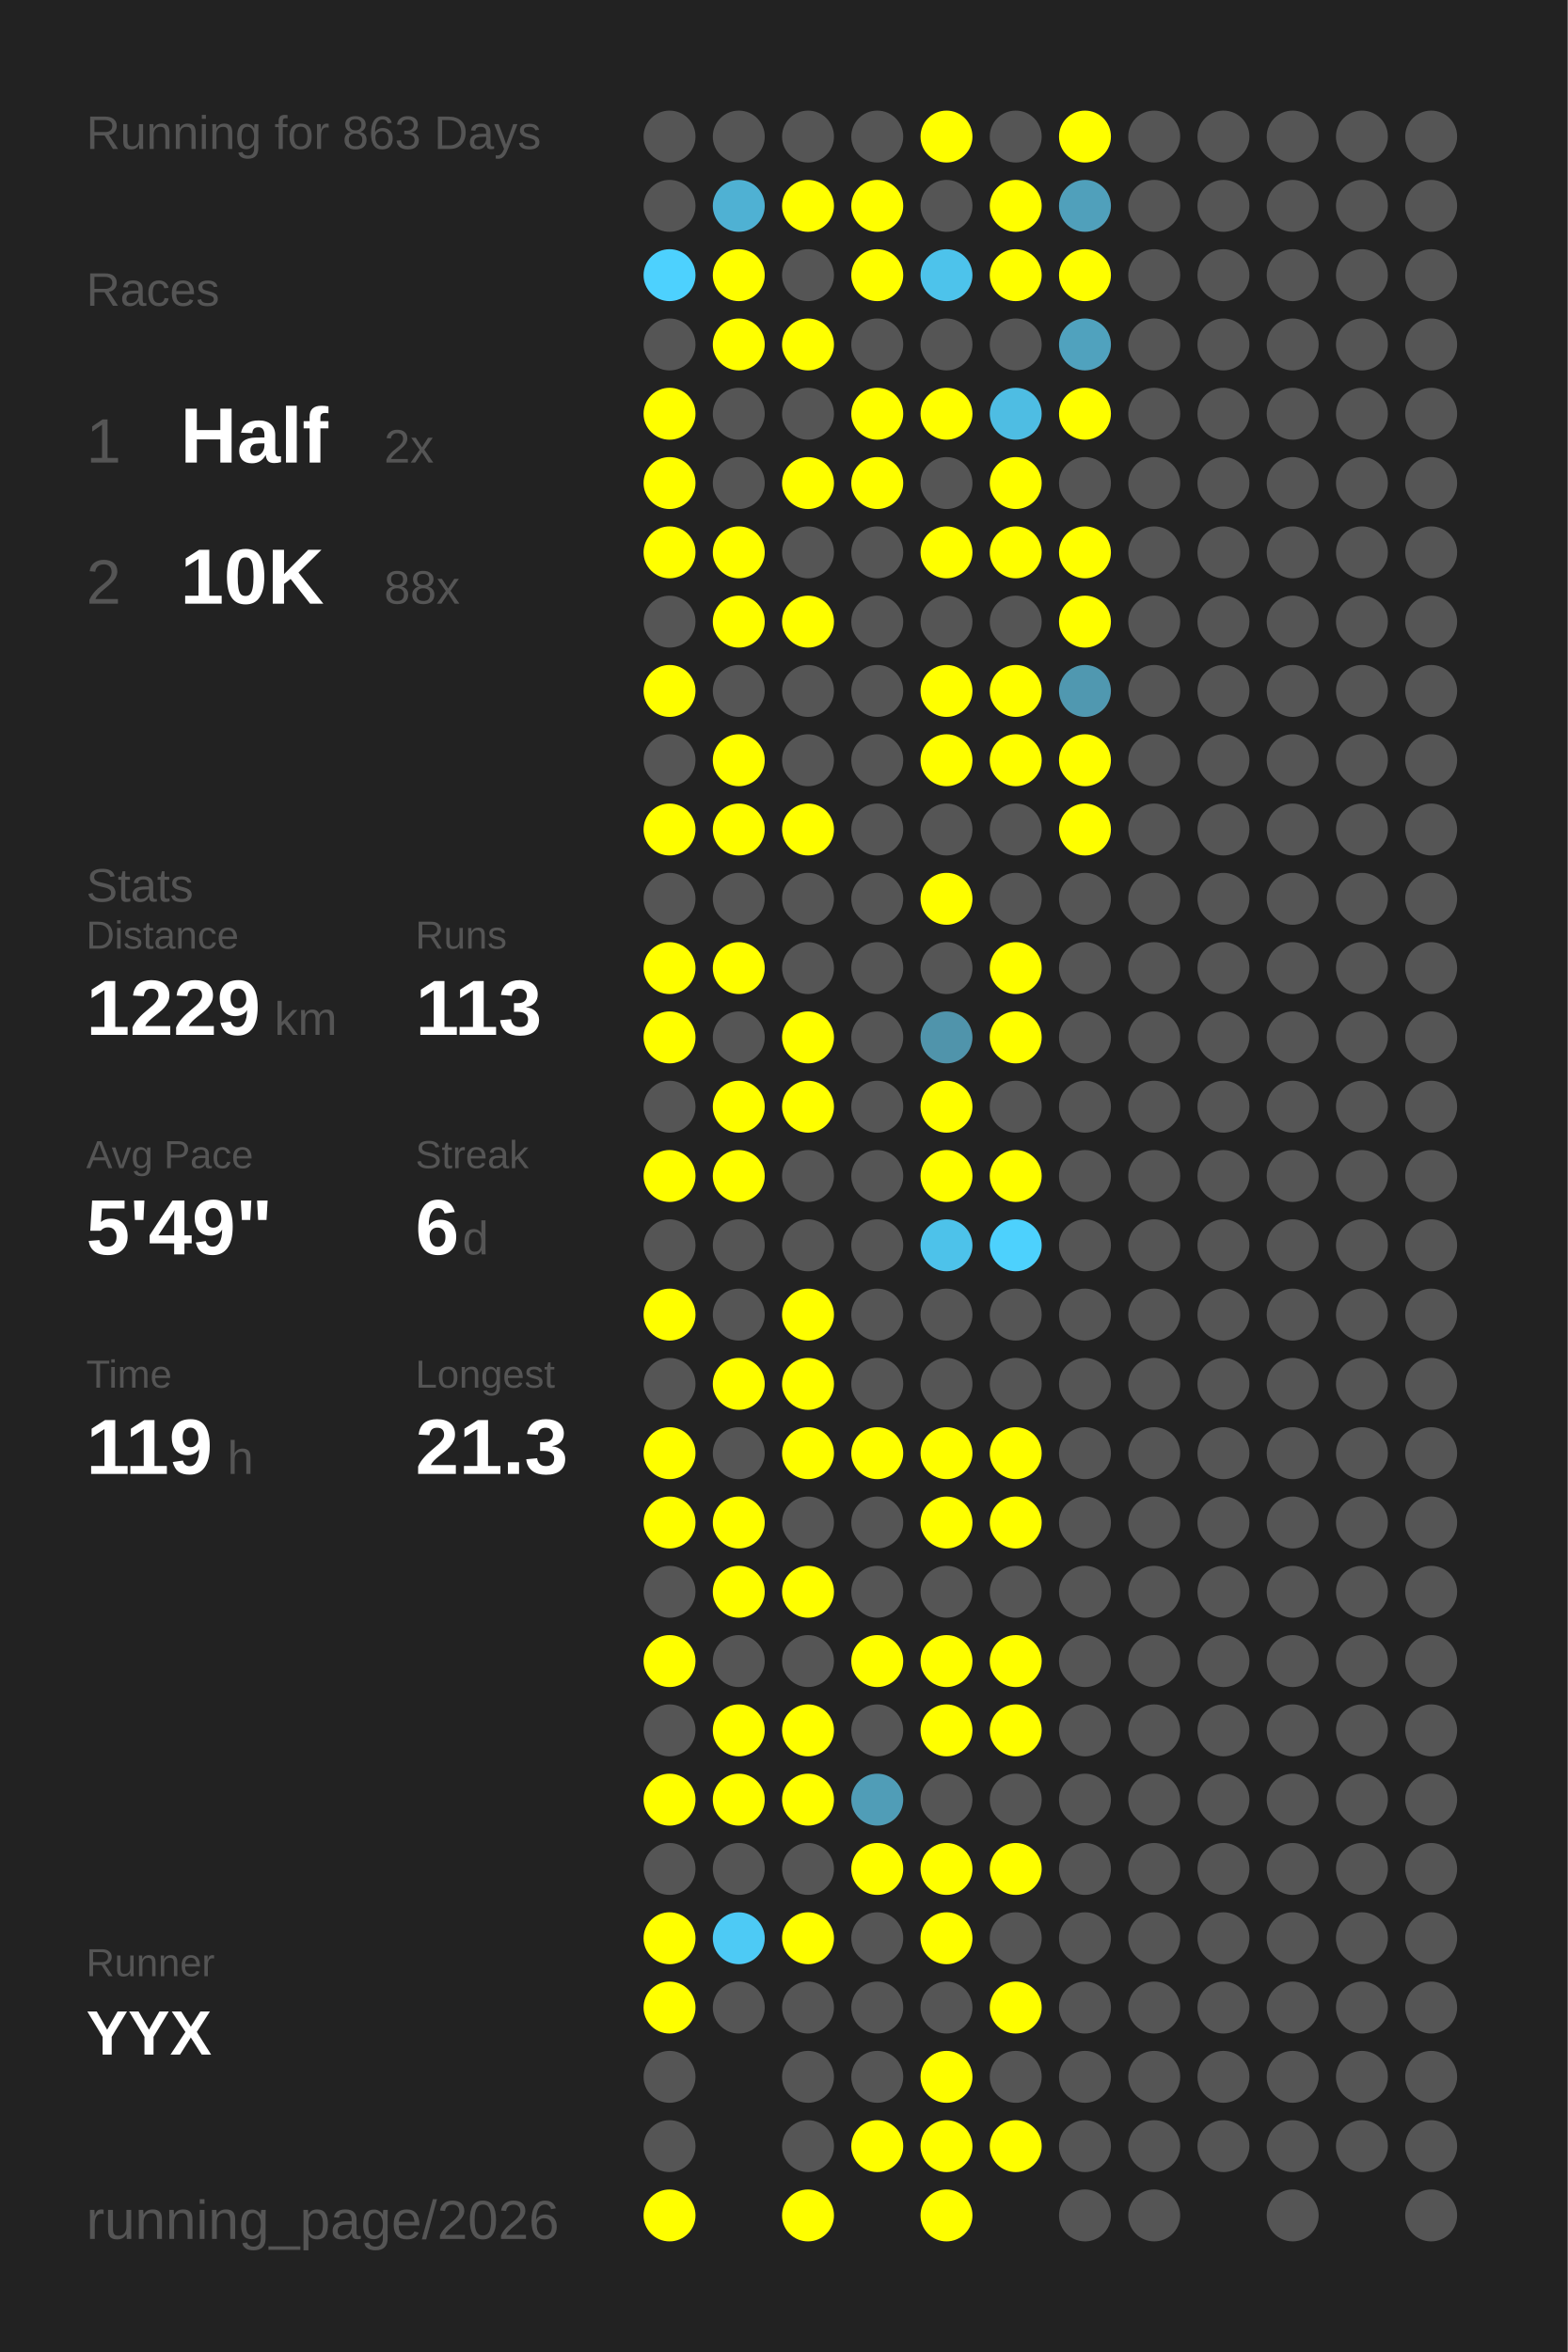
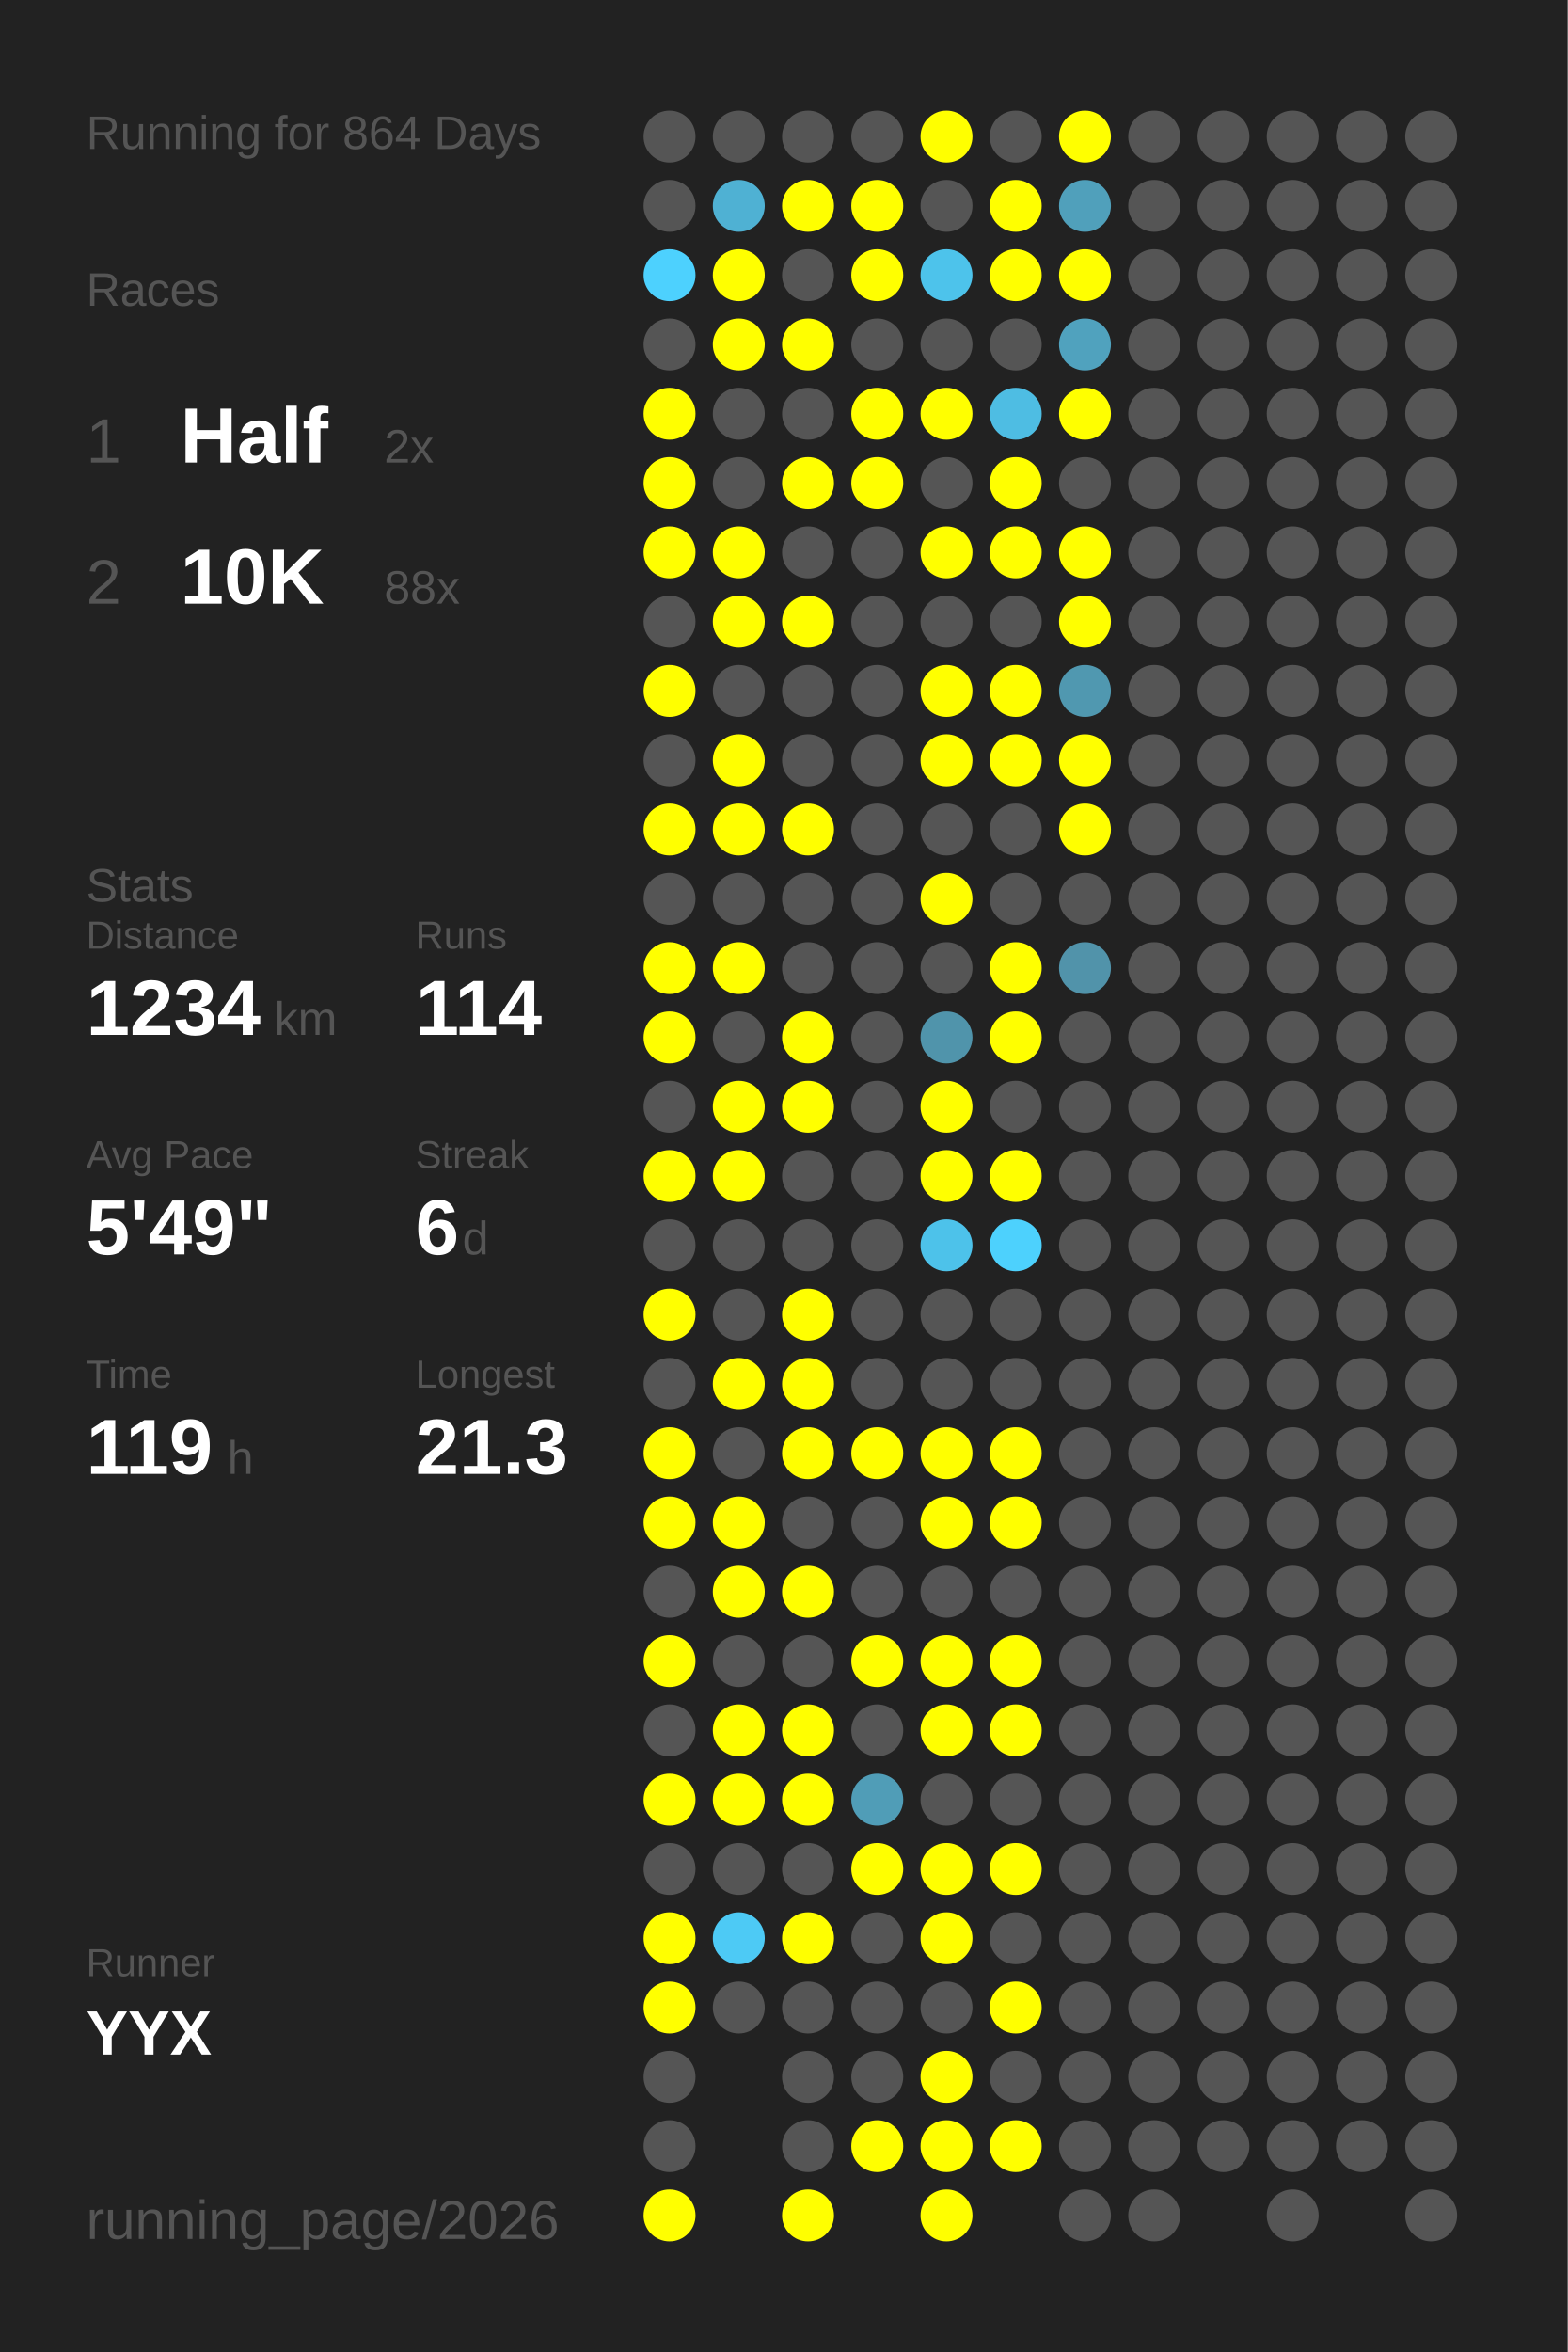
<svg xmlns="http://www.w3.org/2000/svg" baseProfile="full" height="300mm" version="1.1" viewBox="0,0,200,300" width="200mm">
  <defs />
  <rect fill="#222222" height="300" width="200" x="0" y="0" />
-   <text fill="#555555" style="font-size:6px; font-family:Arial;" x="11" y="19">Running for 863 Days</text>
+   <text fill="#555555" style="font-size:6px; font-family:Arial;" x="11" y="19">Running for 864 Days</text>
  <text fill="#555555" style="font-size:6px; font-family:Arial;" x="11" y="39">Races</text>
  <text fill="#555555" style="font-size:8px; font-family:Arial;" x="11" y="59">1</text>
  <text fill="#FFFFFF" style="font-size:10px; font-family:Arial; font-weight:bold;" x="23" y="59">Half</text>
  <text fill="#555555" style="font-size:6px; font-family:Arial;" x="49" y="59">2x</text>
  <text fill="#555555" style="font-size:8px; font-family:Arial;" x="11" y="77">2</text>
  <text fill="#FFFFFF" style="font-size:10px; font-family:Arial; font-weight:bold;" x="23" y="77">10K</text>
  <text fill="#555555" style="font-size:6px; font-family:Arial;" x="49" y="77">88x</text>
  <text fill="#555555" style="font-size:6px; font-family:Arial;" x="11" y="115">Stats</text>
  <text fill="#555555" style="font-size:5px; font-family:Arial;" x="11" y="121">Distance</text>
-   <text fill="#FFFFFF" style="font-size:10px; font-family:Arial; font-weight:bold;" x="11" y="132">1229</text>
+   <text fill="#FFFFFF" style="font-size:10px; font-family:Arial; font-weight:bold;" x="11" y="132">1234</text>
  <text fill="#555555" style="font-size:6px; font-family:Arial;" x="35" y="132">km</text>
  <text fill="#555555" style="font-size:5px; font-family:Arial;" x="53" y="121">Runs</text>
-   <text fill="#FFFFFF" style="font-size:10px; font-family:Arial; font-weight:bold;" x="53" y="132">113</text>
+   <text fill="#FFFFFF" style="font-size:10px; font-family:Arial; font-weight:bold;" x="53" y="132">114</text>
  <text fill="#555555" style="font-size:5px; font-family:Arial;" x="11" y="149">Avg Pace</text>
  <text fill="#FFFFFF" style="font-size:10px; font-family:Arial; font-weight:bold;" x="11" y="160">5'49"</text>
  <text fill="#555555" style="font-size:5px; font-family:Arial;" x="53" y="149">Streak</text>
  <text fill="#FFFFFF" style="font-size:10px; font-family:Arial; font-weight:bold;" x="53" y="160">6</text>
  <text fill="#555555" style="font-size:6px; font-family:Arial;" x="59" y="160">d</text>
  <text fill="#555555" style="font-size:5px; font-family:Arial;" x="11" y="177">Time</text>
  <text fill="#FFFFFF" style="font-size:10px; font-family:Arial; font-weight:bold;" x="11" y="188">119</text>
  <text fill="#555555" style="font-size:6px; font-family:Arial;" x="29" y="188">h</text>
  <text fill="#555555" style="font-size:5px; font-family:Arial;" x="53" y="177">Longest</text>
  <text fill="#FFFFFF" style="font-size:10px; font-family:Arial; font-weight:bold;" x="53" y="188">21.3</text>
  <text fill="#555555" style="font-size:5px; font-family:Arial;" x="11" y="252.065">Runner</text>
  <text fill="#FFFFFF" style="font-size:8px; font-family:Arial; font-weight:bold;" x="11" y="262.065">YYX</text>
  <text fill="#555555" style="font-size:7px; font-family:Arial;" x="11" y="285.581">running_page/2026</text>
  <circle cx="85.417" cy="17.419" fill="#555555" r="3.312" />
  <circle cx="85.417" cy="26.258" fill="#555555" r="3.312" />
  <circle cx="85.417" cy="35.097" fill="#4dd1fe" r="3.312" />
  <circle cx="85.417" cy="43.935" fill="#555555" r="3.312" />
  <circle cx="85.417" cy="52.774" fill="#FFFF00" r="3.312" />
  <circle cx="85.417" cy="61.613" fill="#FFFF00" r="3.312" />
  <circle cx="85.417" cy="70.452" fill="#FFFF00" r="3.312" />
  <circle cx="85.417" cy="79.29" fill="#555555" r="3.312" />
  <circle cx="85.417" cy="88.129" fill="#FFFF00" r="3.312" />
  <circle cx="85.417" cy="96.968" fill="#555555" r="3.312" />
  <circle cx="85.417" cy="105.806" fill="#FFFF00" r="3.312" />
  <circle cx="85.417" cy="114.645" fill="#555555" r="3.312" />
  <circle cx="85.417" cy="123.484" fill="#FFFF00" r="3.312" />
  <circle cx="85.417" cy="132.323" fill="#FFFF00" r="3.312" />
  <circle cx="85.417" cy="141.161" fill="#555555" r="3.312" />
  <circle cx="85.417" cy="150" fill="#FFFF00" r="3.312" />
  <circle cx="85.417" cy="158.839" fill="#555555" r="3.312" />
  <circle cx="85.417" cy="167.677" fill="#FFFF00" r="3.312" />
  <circle cx="85.417" cy="176.516" fill="#555555" r="3.312" />
  <circle cx="85.417" cy="185.355" fill="#FFFF00" r="3.312" />
  <circle cx="85.417" cy="194.194" fill="#FFFF00" r="3.312" />
  <circle cx="85.417" cy="203.032" fill="#555555" r="3.312" />
  <circle cx="85.417" cy="211.871" fill="#FFFF00" r="3.312" />
  <circle cx="85.417" cy="220.71" fill="#555555" r="3.312" />
  <circle cx="85.417" cy="229.548" fill="#FFFF00" r="3.312" />
  <circle cx="85.417" cy="238.387" fill="#555555" r="3.312" />
  <circle cx="85.417" cy="247.226" fill="#FFFF00" r="3.312" />
  <circle cx="85.417" cy="256.065" fill="#FFFF00" r="3.312" />
  <circle cx="85.417" cy="264.903" fill="#555555" r="3.312" />
  <circle cx="85.417" cy="273.742" fill="#555555" r="3.312" />
  <circle cx="85.417" cy="282.581" fill="#FFFF00" r="3.312" />
  <circle cx="94.25" cy="17.419" fill="#555555" r="3.312" />
  <circle cx="94.25" cy="26.258" fill="#4fb1d3" r="3.312" />
  <circle cx="94.25" cy="35.097" fill="#FFFF00" r="3.312" />
  <circle cx="94.25" cy="43.935" fill="#FFFF00" r="3.312" />
  <circle cx="94.25" cy="52.774" fill="#555555" r="3.312" />
  <circle cx="94.25" cy="61.613" fill="#555555" r="3.312" />
  <circle cx="94.25" cy="70.452" fill="#FFFF00" r="3.312" />
  <circle cx="94.25" cy="79.29" fill="#FFFF00" r="3.312" />
  <circle cx="94.25" cy="88.129" fill="#555555" r="3.312" />
  <circle cx="94.25" cy="96.968" fill="#FFFF00" r="3.312" />
  <circle cx="94.25" cy="105.806" fill="#FFFF00" r="3.312" />
  <circle cx="94.25" cy="114.645" fill="#555555" r="3.312" />
  <circle cx="94.25" cy="123.484" fill="#FFFF00" r="3.312" />
  <circle cx="94.25" cy="132.323" fill="#555555" r="3.312" />
  <circle cx="94.25" cy="141.161" fill="#FFFF00" r="3.312" />
  <circle cx="94.25" cy="150" fill="#FFFF00" r="3.312" />
  <circle cx="94.25" cy="158.839" fill="#555555" r="3.312" />
  <circle cx="94.25" cy="167.677" fill="#555555" r="3.312" />
  <circle cx="94.25" cy="176.516" fill="#FFFF00" r="3.312" />
  <circle cx="94.25" cy="185.355" fill="#555555" r="3.312" />
  <circle cx="94.25" cy="194.194" fill="#FFFF00" r="3.312" />
  <circle cx="94.25" cy="203.032" fill="#FFFF00" r="3.312" />
  <circle cx="94.25" cy="211.871" fill="#555555" r="3.312" />
  <circle cx="94.25" cy="220.71" fill="#FFFF00" r="3.312" />
  <circle cx="94.25" cy="229.548" fill="#FFFF00" r="3.312" />
  <circle cx="94.25" cy="238.387" fill="#555555" r="3.312" />
  <circle cx="94.25" cy="247.226" fill="#4dcaf5" r="3.312" />
  <circle cx="94.25" cy="256.065" fill="#555555" r="3.312" />
  <circle cx="103.083" cy="17.419" fill="#555555" r="3.312" />
  <circle cx="103.083" cy="26.258" fill="#FFFF00" r="3.312" />
  <circle cx="103.083" cy="35.097" fill="#555555" r="3.312" />
  <circle cx="103.083" cy="43.935" fill="#FFFF00" r="3.312" />
  <circle cx="103.083" cy="52.774" fill="#555555" r="3.312" />
  <circle cx="103.083" cy="61.613" fill="#FFFF00" r="3.312" />
  <circle cx="103.083" cy="70.452" fill="#555555" r="3.312" />
  <circle cx="103.083" cy="79.29" fill="#FFFF00" r="3.312" />
  <circle cx="103.083" cy="88.129" fill="#555555" r="3.312" />
  <circle cx="103.083" cy="96.968" fill="#555555" r="3.312" />
  <circle cx="103.083" cy="105.806" fill="#FFFF00" r="3.312" />
  <circle cx="103.083" cy="114.645" fill="#555555" r="3.312" />
  <circle cx="103.083" cy="123.484" fill="#555555" r="3.312" />
  <circle cx="103.083" cy="132.323" fill="#FFFF00" r="3.312" />
  <circle cx="103.083" cy="141.161" fill="#FFFF00" r="3.312" />
  <circle cx="103.083" cy="150" fill="#555555" r="3.312" />
  <circle cx="103.083" cy="158.839" fill="#555555" r="3.312" />
  <circle cx="103.083" cy="167.677" fill="#FFFF00" r="3.312" />
  <circle cx="103.083" cy="176.516" fill="#FFFF00" r="3.312" />
  <circle cx="103.083" cy="185.355" fill="#FFFF00" r="3.312" />
  <circle cx="103.083" cy="194.194" fill="#555555" r="3.312" />
  <circle cx="103.083" cy="203.032" fill="#FFFF00" r="3.312" />
  <circle cx="103.083" cy="211.871" fill="#555555" r="3.312" />
  <circle cx="103.083" cy="220.71" fill="#FFFF00" r="3.312" />
  <circle cx="103.083" cy="229.548" fill="#FFFF00" r="3.312" />
  <circle cx="103.083" cy="238.387" fill="#555555" r="3.312" />
  <circle cx="103.083" cy="247.226" fill="#FFFF00" r="3.312" />
  <circle cx="103.083" cy="256.065" fill="#555555" r="3.312" />
  <circle cx="103.083" cy="264.903" fill="#555555" r="3.312" />
  <circle cx="103.083" cy="273.742" fill="#555555" r="3.312" />
  <circle cx="103.083" cy="282.581" fill="#FFFF00" r="3.312" />
  <circle cx="111.917" cy="17.419" fill="#555555" r="3.312" />
  <circle cx="111.917" cy="26.258" fill="#FFFF00" r="3.312" />
  <circle cx="111.917" cy="35.097" fill="#FFFF00" r="3.312" />
  <circle cx="111.917" cy="43.935" fill="#555555" r="3.312" />
  <circle cx="111.917" cy="52.774" fill="#FFFF00" r="3.312" />
  <circle cx="111.917" cy="61.613" fill="#FFFF00" r="3.312" />
  <circle cx="111.917" cy="70.452" fill="#555555" r="3.312" />
  <circle cx="111.917" cy="79.29" fill="#555555" r="3.312" />
  <circle cx="111.917" cy="88.129" fill="#555555" r="3.312" />
  <circle cx="111.917" cy="96.968" fill="#555555" r="3.312" />
  <circle cx="111.917" cy="105.806" fill="#555555" r="3.312" />
  <circle cx="111.917" cy="114.645" fill="#555555" r="3.312" />
  <circle cx="111.917" cy="123.484" fill="#555555" r="3.312" />
  <circle cx="111.917" cy="132.323" fill="#555555" r="3.312" />
  <circle cx="111.917" cy="141.161" fill="#555555" r="3.312" />
  <circle cx="111.917" cy="150" fill="#555555" r="3.312" />
  <circle cx="111.917" cy="158.839" fill="#555555" r="3.312" />
  <circle cx="111.917" cy="167.677" fill="#555555" r="3.312" />
  <circle cx="111.917" cy="176.516" fill="#555555" r="3.312" />
  <circle cx="111.917" cy="185.355" fill="#FFFF00" r="3.312" />
  <circle cx="111.917" cy="194.194" fill="#555555" r="3.312" />
  <circle cx="111.917" cy="203.032" fill="#555555" r="3.312" />
  <circle cx="111.917" cy="211.871" fill="#FFFF00" r="3.312" />
  <circle cx="111.917" cy="220.71" fill="#555555" r="3.312" />
  <circle cx="111.917" cy="229.548" fill="#509db7" r="3.312" />
  <circle cx="111.917" cy="238.387" fill="#FFFF00" r="3.312" />
  <circle cx="111.917" cy="247.226" fill="#555555" r="3.312" />
  <circle cx="111.917" cy="256.065" fill="#555555" r="3.312" />
  <circle cx="111.917" cy="264.903" fill="#555555" r="3.312" />
  <circle cx="111.917" cy="273.742" fill="#FFFF00" r="3.312" />
  <circle cx="120.75" cy="17.419" fill="#FFFF00" r="3.312" />
  <circle cx="120.75" cy="26.258" fill="#555555" r="3.312" />
  <circle cx="120.75" cy="35.097" fill="#4dc3eb" r="3.312" />
  <circle cx="120.75" cy="43.935" fill="#555555" r="3.312" />
  <circle cx="120.75" cy="52.774" fill="#FFFF00" r="3.312" />
  <circle cx="120.75" cy="61.613" fill="#555555" r="3.312" />
  <circle cx="120.75" cy="70.452" fill="#FFFF00" r="3.312" />
  <circle cx="120.75" cy="79.29" fill="#555555" r="3.312" />
  <circle cx="120.75" cy="88.129" fill="#FFFF00" r="3.312" />
  <circle cx="120.75" cy="96.968" fill="#FFFF00" r="3.312" />
  <circle cx="120.75" cy="105.806" fill="#555555" r="3.312" />
  <circle cx="120.75" cy="114.645" fill="#FFFF00" r="3.312" />
  <circle cx="120.75" cy="123.484" fill="#555555" r="3.312" />
  <circle cx="120.75" cy="132.323" fill="#5094ab" r="3.312" />
  <circle cx="120.75" cy="141.161" fill="#FFFF00" r="3.312" />
  <circle cx="120.75" cy="150" fill="#FFFF00" r="3.312" />
  <circle cx="120.75" cy="158.839" fill="#4dc2ea" r="3.312" />
  <circle cx="120.75" cy="167.677" fill="#555555" r="3.312" />
  <circle cx="120.75" cy="176.516" fill="#555555" r="3.312" />
  <circle cx="120.75" cy="185.355" fill="#FFFF00" r="3.312" />
  <circle cx="120.75" cy="194.194" fill="#FFFF00" r="3.312" />
  <circle cx="120.75" cy="203.032" fill="#555555" r="3.312" />
  <circle cx="120.75" cy="211.871" fill="#FFFF00" r="3.312" />
  <circle cx="120.75" cy="220.71" fill="#FFFF00" r="3.312" />
  <circle cx="120.75" cy="229.548" fill="#555555" r="3.312" />
  <circle cx="120.75" cy="238.387" fill="#FFFF00" r="3.312" />
  <circle cx="120.75" cy="247.226" fill="#FFFF00" r="3.312" />
  <circle cx="120.75" cy="256.065" fill="#555555" r="3.312" />
  <circle cx="120.75" cy="264.903" fill="#FFFF00" r="3.312" />
  <circle cx="120.75" cy="273.742" fill="#FFFF00" r="3.312" />
  <circle cx="120.75" cy="282.581" fill="#FFFF00" r="3.312" />
  <circle cx="129.583" cy="17.419" fill="#555555" r="3.312" />
  <circle cx="129.583" cy="26.258" fill="#FFFF00" r="3.312" />
  <circle cx="129.583" cy="35.097" fill="#FFFF00" r="3.312" />
  <circle cx="129.583" cy="43.935" fill="#555555" r="3.312" />
  <circle cx="129.583" cy="52.774" fill="#4ebde3" r="3.312" />
  <circle cx="129.583" cy="61.613" fill="#FFFF00" r="3.312" />
  <circle cx="129.583" cy="70.452" fill="#FFFF00" r="3.312" />
  <circle cx="129.583" cy="79.29" fill="#555555" r="3.312" />
  <circle cx="129.583" cy="88.129" fill="#FFFF00" r="3.312" />
  <circle cx="129.583" cy="96.968" fill="#FFFF00" r="3.312" />
  <circle cx="129.583" cy="105.806" fill="#555555" r="3.312" />
  <circle cx="129.583" cy="114.645" fill="#555555" r="3.312" />
  <circle cx="129.583" cy="123.484" fill="#FFFF00" r="3.312" />
  <circle cx="129.583" cy="132.323" fill="#FFFF00" r="3.312" />
  <circle cx="129.583" cy="141.161" fill="#555555" r="3.312" />
  <circle cx="129.583" cy="150" fill="#FFFF00" r="3.312" />
  <circle cx="129.583" cy="158.839" fill="#4dd1fd" r="3.312" />
  <circle cx="129.583" cy="167.677" fill="#555555" r="3.312" />
  <circle cx="129.583" cy="176.516" fill="#555555" r="3.312" />
  <circle cx="129.583" cy="185.355" fill="#FFFF00" r="3.312" />
  <circle cx="129.583" cy="194.194" fill="#FFFF00" r="3.312" />
  <circle cx="129.583" cy="203.032" fill="#555555" r="3.312" />
  <circle cx="129.583" cy="211.871" fill="#FFFF00" r="3.312" />
  <circle cx="129.583" cy="220.71" fill="#FFFF00" r="3.312" />
  <circle cx="129.583" cy="229.548" fill="#555555" r="3.312" />
  <circle cx="129.583" cy="238.387" fill="#FFFF00" r="3.312" />
  <circle cx="129.583" cy="247.226" fill="#555555" r="3.312" />
  <circle cx="129.583" cy="256.065" fill="#FFFF00" r="3.312" />
  <circle cx="129.583" cy="264.903" fill="#555555" r="3.312" />
  <circle cx="129.583" cy="273.742" fill="#FFFF00" r="3.312" />
  <circle cx="138.417" cy="17.419" fill="#FFFF00" r="3.312" />
  <circle cx="138.417" cy="26.258" fill="#50a0bb" r="3.312" />
  <circle cx="138.417" cy="35.097" fill="#FFFF00" r="3.312" />
  <circle cx="138.417" cy="43.935" fill="#50a2be" r="3.312" />
  <circle cx="138.417" cy="52.774" fill="#FFFF00" r="3.312" />
  <circle cx="138.417" cy="61.613" fill="#555555" r="3.312" />
  <circle cx="138.417" cy="70.452" fill="#FFFF00" r="3.312" />
  <circle cx="138.417" cy="79.29" fill="#FFFF00" r="3.312" />
  <circle cx="138.417" cy="88.129" fill="#5098b0" r="3.312" />
  <circle cx="138.417" cy="96.968" fill="#FFFF00" r="3.312" />
  <circle cx="138.417" cy="105.806" fill="#FFFF00" r="3.312" />
  <circle cx="138.417" cy="114.645" fill="#555555" r="3.312" />
-   <circle cx="138.417" cy="123.484" fill="#555555" r="3.312" />
+   <circle cx="138.417" cy="123.484" fill="#5193aa" r="3.312" />
  <circle cx="138.417" cy="132.323" fill="#555555" r="3.312" />
  <circle cx="138.417" cy="141.161" fill="#555555" r="3.312" />
  <circle cx="138.417" cy="150" fill="#555555" r="3.312" />
  <circle cx="138.417" cy="158.839" fill="#555555" r="3.312" />
  <circle cx="138.417" cy="167.677" fill="#555555" r="3.312" />
  <circle cx="138.417" cy="176.516" fill="#555555" r="3.312" />
  <circle cx="138.417" cy="185.355" fill="#555555" r="3.312" />
  <circle cx="138.417" cy="194.194" fill="#555555" r="3.312" />
  <circle cx="138.417" cy="203.032" fill="#555555" r="3.312" />
  <circle cx="138.417" cy="211.871" fill="#555555" r="3.312" />
  <circle cx="138.417" cy="220.71" fill="#555555" r="3.312" />
  <circle cx="138.417" cy="229.548" fill="#555555" r="3.312" />
  <circle cx="138.417" cy="238.387" fill="#555555" r="3.312" />
  <circle cx="138.417" cy="247.226" fill="#555555" r="3.312" />
  <circle cx="138.417" cy="256.065" fill="#555555" r="3.312" />
  <circle cx="138.417" cy="264.903" fill="#555555" r="3.312" />
  <circle cx="138.417" cy="273.742" fill="#555555" r="3.312" />
  <circle cx="138.417" cy="282.581" fill="#555555" r="3.312" />
  <circle cx="147.25" cy="17.419" fill="#555555" r="3.312" />
  <circle cx="147.25" cy="26.258" fill="#555555" r="3.312" />
  <circle cx="147.25" cy="35.097" fill="#555555" r="3.312" />
  <circle cx="147.25" cy="43.935" fill="#555555" r="3.312" />
  <circle cx="147.25" cy="52.774" fill="#555555" r="3.312" />
  <circle cx="147.25" cy="61.613" fill="#555555" r="3.312" />
  <circle cx="147.25" cy="70.452" fill="#555555" r="3.312" />
  <circle cx="147.25" cy="79.29" fill="#555555" r="3.312" />
  <circle cx="147.25" cy="88.129" fill="#555555" r="3.312" />
  <circle cx="147.25" cy="96.968" fill="#555555" r="3.312" />
  <circle cx="147.25" cy="105.806" fill="#555555" r="3.312" />
  <circle cx="147.25" cy="114.645" fill="#555555" r="3.312" />
  <circle cx="147.25" cy="123.484" fill="#555555" r="3.312" />
  <circle cx="147.25" cy="132.323" fill="#555555" r="3.312" />
  <circle cx="147.25" cy="141.161" fill="#555555" r="3.312" />
  <circle cx="147.25" cy="150" fill="#555555" r="3.312" />
  <circle cx="147.25" cy="158.839" fill="#555555" r="3.312" />
  <circle cx="147.25" cy="167.677" fill="#555555" r="3.312" />
  <circle cx="147.25" cy="176.516" fill="#555555" r="3.312" />
  <circle cx="147.25" cy="185.355" fill="#555555" r="3.312" />
  <circle cx="147.25" cy="194.194" fill="#555555" r="3.312" />
  <circle cx="147.25" cy="203.032" fill="#555555" r="3.312" />
  <circle cx="147.25" cy="211.871" fill="#555555" r="3.312" />
  <circle cx="147.25" cy="220.71" fill="#555555" r="3.312" />
  <circle cx="147.25" cy="229.548" fill="#555555" r="3.312" />
  <circle cx="147.25" cy="238.387" fill="#555555" r="3.312" />
  <circle cx="147.25" cy="247.226" fill="#555555" r="3.312" />
  <circle cx="147.25" cy="256.065" fill="#555555" r="3.312" />
  <circle cx="147.25" cy="264.903" fill="#555555" r="3.312" />
  <circle cx="147.25" cy="273.742" fill="#555555" r="3.312" />
  <circle cx="147.25" cy="282.581" fill="#555555" r="3.312" />
  <circle cx="156.083" cy="17.419" fill="#555555" r="3.312" />
  <circle cx="156.083" cy="26.258" fill="#555555" r="3.312" />
  <circle cx="156.083" cy="35.097" fill="#555555" r="3.312" />
  <circle cx="156.083" cy="43.935" fill="#555555" r="3.312" />
  <circle cx="156.083" cy="52.774" fill="#555555" r="3.312" />
  <circle cx="156.083" cy="61.613" fill="#555555" r="3.312" />
  <circle cx="156.083" cy="70.452" fill="#555555" r="3.312" />
  <circle cx="156.083" cy="79.29" fill="#555555" r="3.312" />
  <circle cx="156.083" cy="88.129" fill="#555555" r="3.312" />
  <circle cx="156.083" cy="96.968" fill="#555555" r="3.312" />
  <circle cx="156.083" cy="105.806" fill="#555555" r="3.312" />
  <circle cx="156.083" cy="114.645" fill="#555555" r="3.312" />
  <circle cx="156.083" cy="123.484" fill="#555555" r="3.312" />
  <circle cx="156.083" cy="132.323" fill="#555555" r="3.312" />
  <circle cx="156.083" cy="141.161" fill="#555555" r="3.312" />
  <circle cx="156.083" cy="150" fill="#555555" r="3.312" />
  <circle cx="156.083" cy="158.839" fill="#555555" r="3.312" />
  <circle cx="156.083" cy="167.677" fill="#555555" r="3.312" />
  <circle cx="156.083" cy="176.516" fill="#555555" r="3.312" />
  <circle cx="156.083" cy="185.355" fill="#555555" r="3.312" />
  <circle cx="156.083" cy="194.194" fill="#555555" r="3.312" />
  <circle cx="156.083" cy="203.032" fill="#555555" r="3.312" />
  <circle cx="156.083" cy="211.871" fill="#555555" r="3.312" />
  <circle cx="156.083" cy="220.71" fill="#555555" r="3.312" />
  <circle cx="156.083" cy="229.548" fill="#555555" r="3.312" />
  <circle cx="156.083" cy="238.387" fill="#555555" r="3.312" />
  <circle cx="156.083" cy="247.226" fill="#555555" r="3.312" />
  <circle cx="156.083" cy="256.065" fill="#555555" r="3.312" />
  <circle cx="156.083" cy="264.903" fill="#555555" r="3.312" />
  <circle cx="156.083" cy="273.742" fill="#555555" r="3.312" />
  <circle cx="164.917" cy="17.419" fill="#555555" r="3.312" />
  <circle cx="164.917" cy="26.258" fill="#555555" r="3.312" />
  <circle cx="164.917" cy="35.097" fill="#555555" r="3.312" />
  <circle cx="164.917" cy="43.935" fill="#555555" r="3.312" />
  <circle cx="164.917" cy="52.774" fill="#555555" r="3.312" />
  <circle cx="164.917" cy="61.613" fill="#555555" r="3.312" />
  <circle cx="164.917" cy="70.452" fill="#555555" r="3.312" />
  <circle cx="164.917" cy="79.29" fill="#555555" r="3.312" />
  <circle cx="164.917" cy="88.129" fill="#555555" r="3.312" />
  <circle cx="164.917" cy="96.968" fill="#555555" r="3.312" />
  <circle cx="164.917" cy="105.806" fill="#555555" r="3.312" />
  <circle cx="164.917" cy="114.645" fill="#555555" r="3.312" />
  <circle cx="164.917" cy="123.484" fill="#555555" r="3.312" />
  <circle cx="164.917" cy="132.323" fill="#555555" r="3.312" />
  <circle cx="164.917" cy="141.161" fill="#555555" r="3.312" />
  <circle cx="164.917" cy="150" fill="#555555" r="3.312" />
  <circle cx="164.917" cy="158.839" fill="#555555" r="3.312" />
  <circle cx="164.917" cy="167.677" fill="#555555" r="3.312" />
  <circle cx="164.917" cy="176.516" fill="#555555" r="3.312" />
  <circle cx="164.917" cy="185.355" fill="#555555" r="3.312" />
  <circle cx="164.917" cy="194.194" fill="#555555" r="3.312" />
  <circle cx="164.917" cy="203.032" fill="#555555" r="3.312" />
  <circle cx="164.917" cy="211.871" fill="#555555" r="3.312" />
  <circle cx="164.917" cy="220.71" fill="#555555" r="3.312" />
  <circle cx="164.917" cy="229.548" fill="#555555" r="3.312" />
  <circle cx="164.917" cy="238.387" fill="#555555" r="3.312" />
  <circle cx="164.917" cy="247.226" fill="#555555" r="3.312" />
  <circle cx="164.917" cy="256.065" fill="#555555" r="3.312" />
  <circle cx="164.917" cy="264.903" fill="#555555" r="3.312" />
  <circle cx="164.917" cy="273.742" fill="#555555" r="3.312" />
  <circle cx="164.917" cy="282.581" fill="#555555" r="3.312" />
  <circle cx="173.75" cy="17.419" fill="#555555" r="3.312" />
  <circle cx="173.75" cy="26.258" fill="#555555" r="3.312" />
  <circle cx="173.75" cy="35.097" fill="#555555" r="3.312" />
  <circle cx="173.75" cy="43.935" fill="#555555" r="3.312" />
  <circle cx="173.75" cy="52.774" fill="#555555" r="3.312" />
  <circle cx="173.75" cy="61.613" fill="#555555" r="3.312" />
  <circle cx="173.75" cy="70.452" fill="#555555" r="3.312" />
  <circle cx="173.75" cy="79.29" fill="#555555" r="3.312" />
  <circle cx="173.75" cy="88.129" fill="#555555" r="3.312" />
  <circle cx="173.75" cy="96.968" fill="#555555" r="3.312" />
  <circle cx="173.75" cy="105.806" fill="#555555" r="3.312" />
  <circle cx="173.75" cy="114.645" fill="#555555" r="3.312" />
  <circle cx="173.75" cy="123.484" fill="#555555" r="3.312" />
  <circle cx="173.75" cy="132.323" fill="#555555" r="3.312" />
  <circle cx="173.75" cy="141.161" fill="#555555" r="3.312" />
  <circle cx="173.75" cy="150" fill="#555555" r="3.312" />
  <circle cx="173.75" cy="158.839" fill="#555555" r="3.312" />
  <circle cx="173.75" cy="167.677" fill="#555555" r="3.312" />
  <circle cx="173.75" cy="176.516" fill="#555555" r="3.312" />
  <circle cx="173.75" cy="185.355" fill="#555555" r="3.312" />
  <circle cx="173.75" cy="194.194" fill="#555555" r="3.312" />
  <circle cx="173.75" cy="203.032" fill="#555555" r="3.312" />
  <circle cx="173.75" cy="211.871" fill="#555555" r="3.312" />
  <circle cx="173.75" cy="220.71" fill="#555555" r="3.312" />
  <circle cx="173.75" cy="229.548" fill="#555555" r="3.312" />
  <circle cx="173.75" cy="238.387" fill="#555555" r="3.312" />
  <circle cx="173.75" cy="247.226" fill="#555555" r="3.312" />
  <circle cx="173.75" cy="256.065" fill="#555555" r="3.312" />
  <circle cx="173.75" cy="264.903" fill="#555555" r="3.312" />
  <circle cx="173.75" cy="273.742" fill="#555555" r="3.312" />
  <circle cx="182.583" cy="17.419" fill="#555555" r="3.312" />
  <circle cx="182.583" cy="26.258" fill="#555555" r="3.312" />
  <circle cx="182.583" cy="35.097" fill="#555555" r="3.312" />
  <circle cx="182.583" cy="43.935" fill="#555555" r="3.312" />
  <circle cx="182.583" cy="52.774" fill="#555555" r="3.312" />
  <circle cx="182.583" cy="61.613" fill="#555555" r="3.312" />
  <circle cx="182.583" cy="70.452" fill="#555555" r="3.312" />
  <circle cx="182.583" cy="79.29" fill="#555555" r="3.312" />
  <circle cx="182.583" cy="88.129" fill="#555555" r="3.312" />
  <circle cx="182.583" cy="96.968" fill="#555555" r="3.312" />
  <circle cx="182.583" cy="105.806" fill="#555555" r="3.312" />
  <circle cx="182.583" cy="114.645" fill="#555555" r="3.312" />
  <circle cx="182.583" cy="123.484" fill="#555555" r="3.312" />
  <circle cx="182.583" cy="132.323" fill="#555555" r="3.312" />
  <circle cx="182.583" cy="141.161" fill="#555555" r="3.312" />
  <circle cx="182.583" cy="150" fill="#555555" r="3.312" />
  <circle cx="182.583" cy="158.839" fill="#555555" r="3.312" />
  <circle cx="182.583" cy="167.677" fill="#555555" r="3.312" />
  <circle cx="182.583" cy="176.516" fill="#555555" r="3.312" />
  <circle cx="182.583" cy="185.355" fill="#555555" r="3.312" />
  <circle cx="182.583" cy="194.194" fill="#555555" r="3.312" />
  <circle cx="182.583" cy="203.032" fill="#555555" r="3.312" />
  <circle cx="182.583" cy="211.871" fill="#555555" r="3.312" />
  <circle cx="182.583" cy="220.71" fill="#555555" r="3.312" />
  <circle cx="182.583" cy="229.548" fill="#555555" r="3.312" />
  <circle cx="182.583" cy="238.387" fill="#555555" r="3.312" />
  <circle cx="182.583" cy="247.226" fill="#555555" r="3.312" />
  <circle cx="182.583" cy="256.065" fill="#555555" r="3.312" />
  <circle cx="182.583" cy="264.903" fill="#555555" r="3.312" />
  <circle cx="182.583" cy="273.742" fill="#555555" r="3.312" />
  <circle cx="182.583" cy="282.581" fill="#555555" r="3.312" />
</svg>
